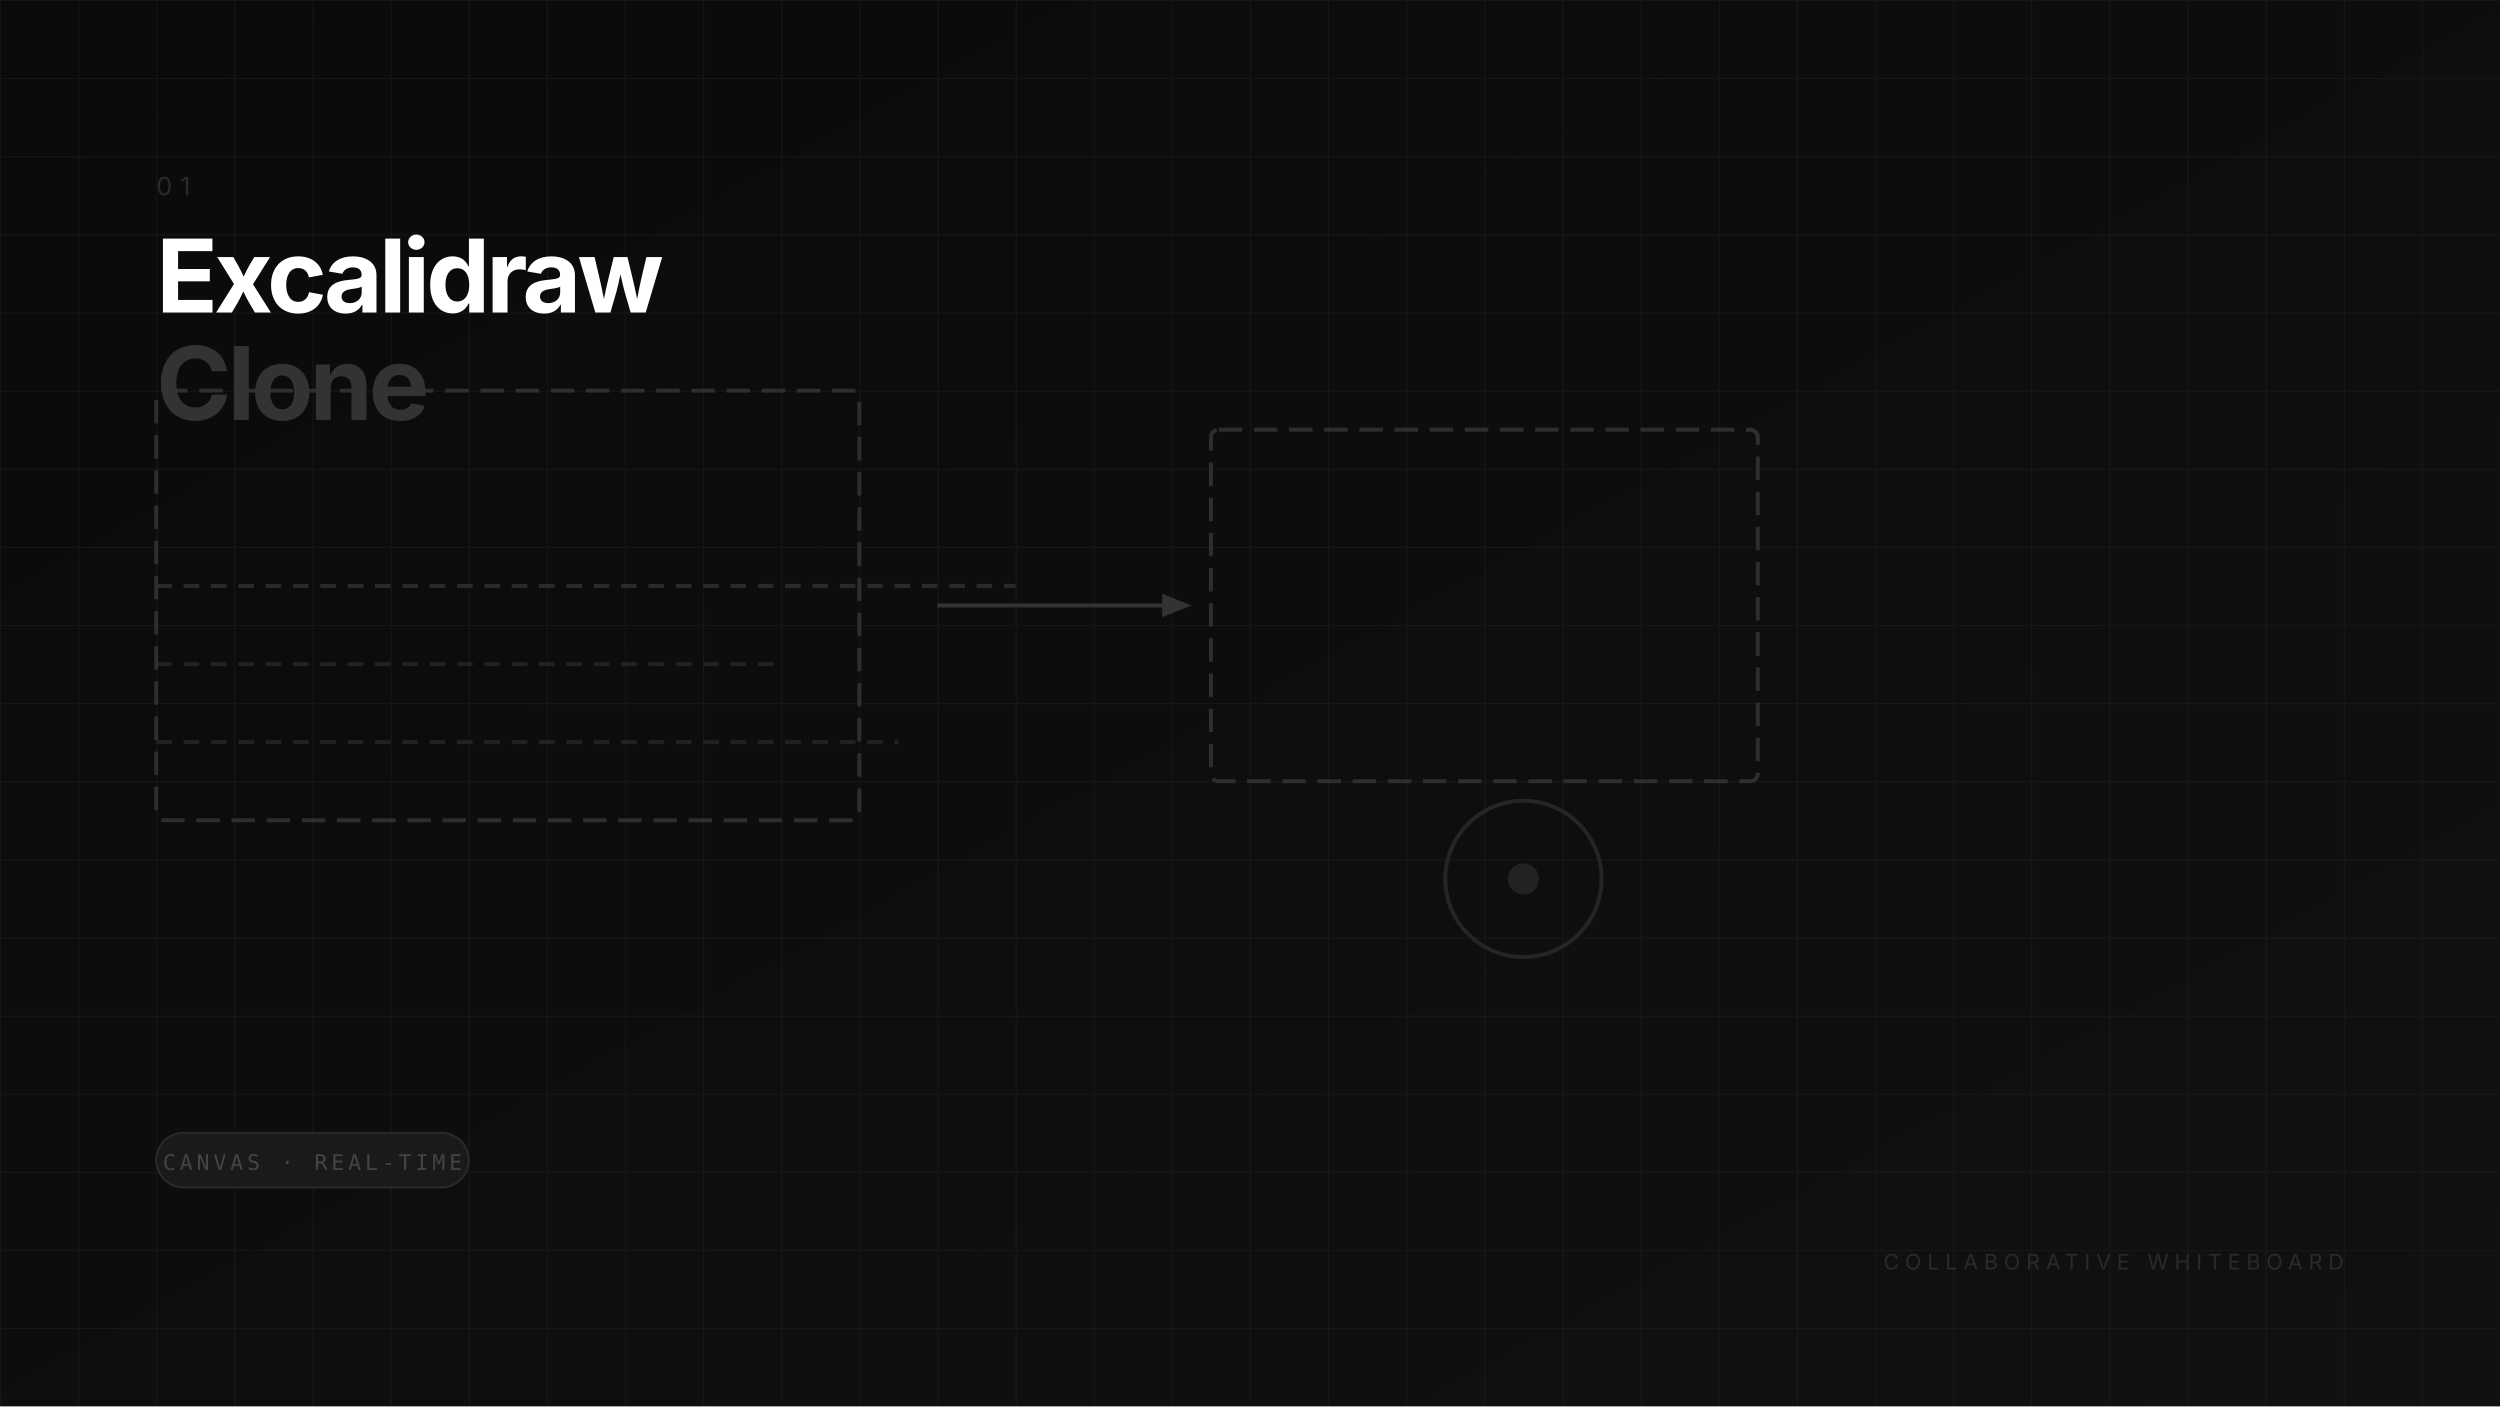
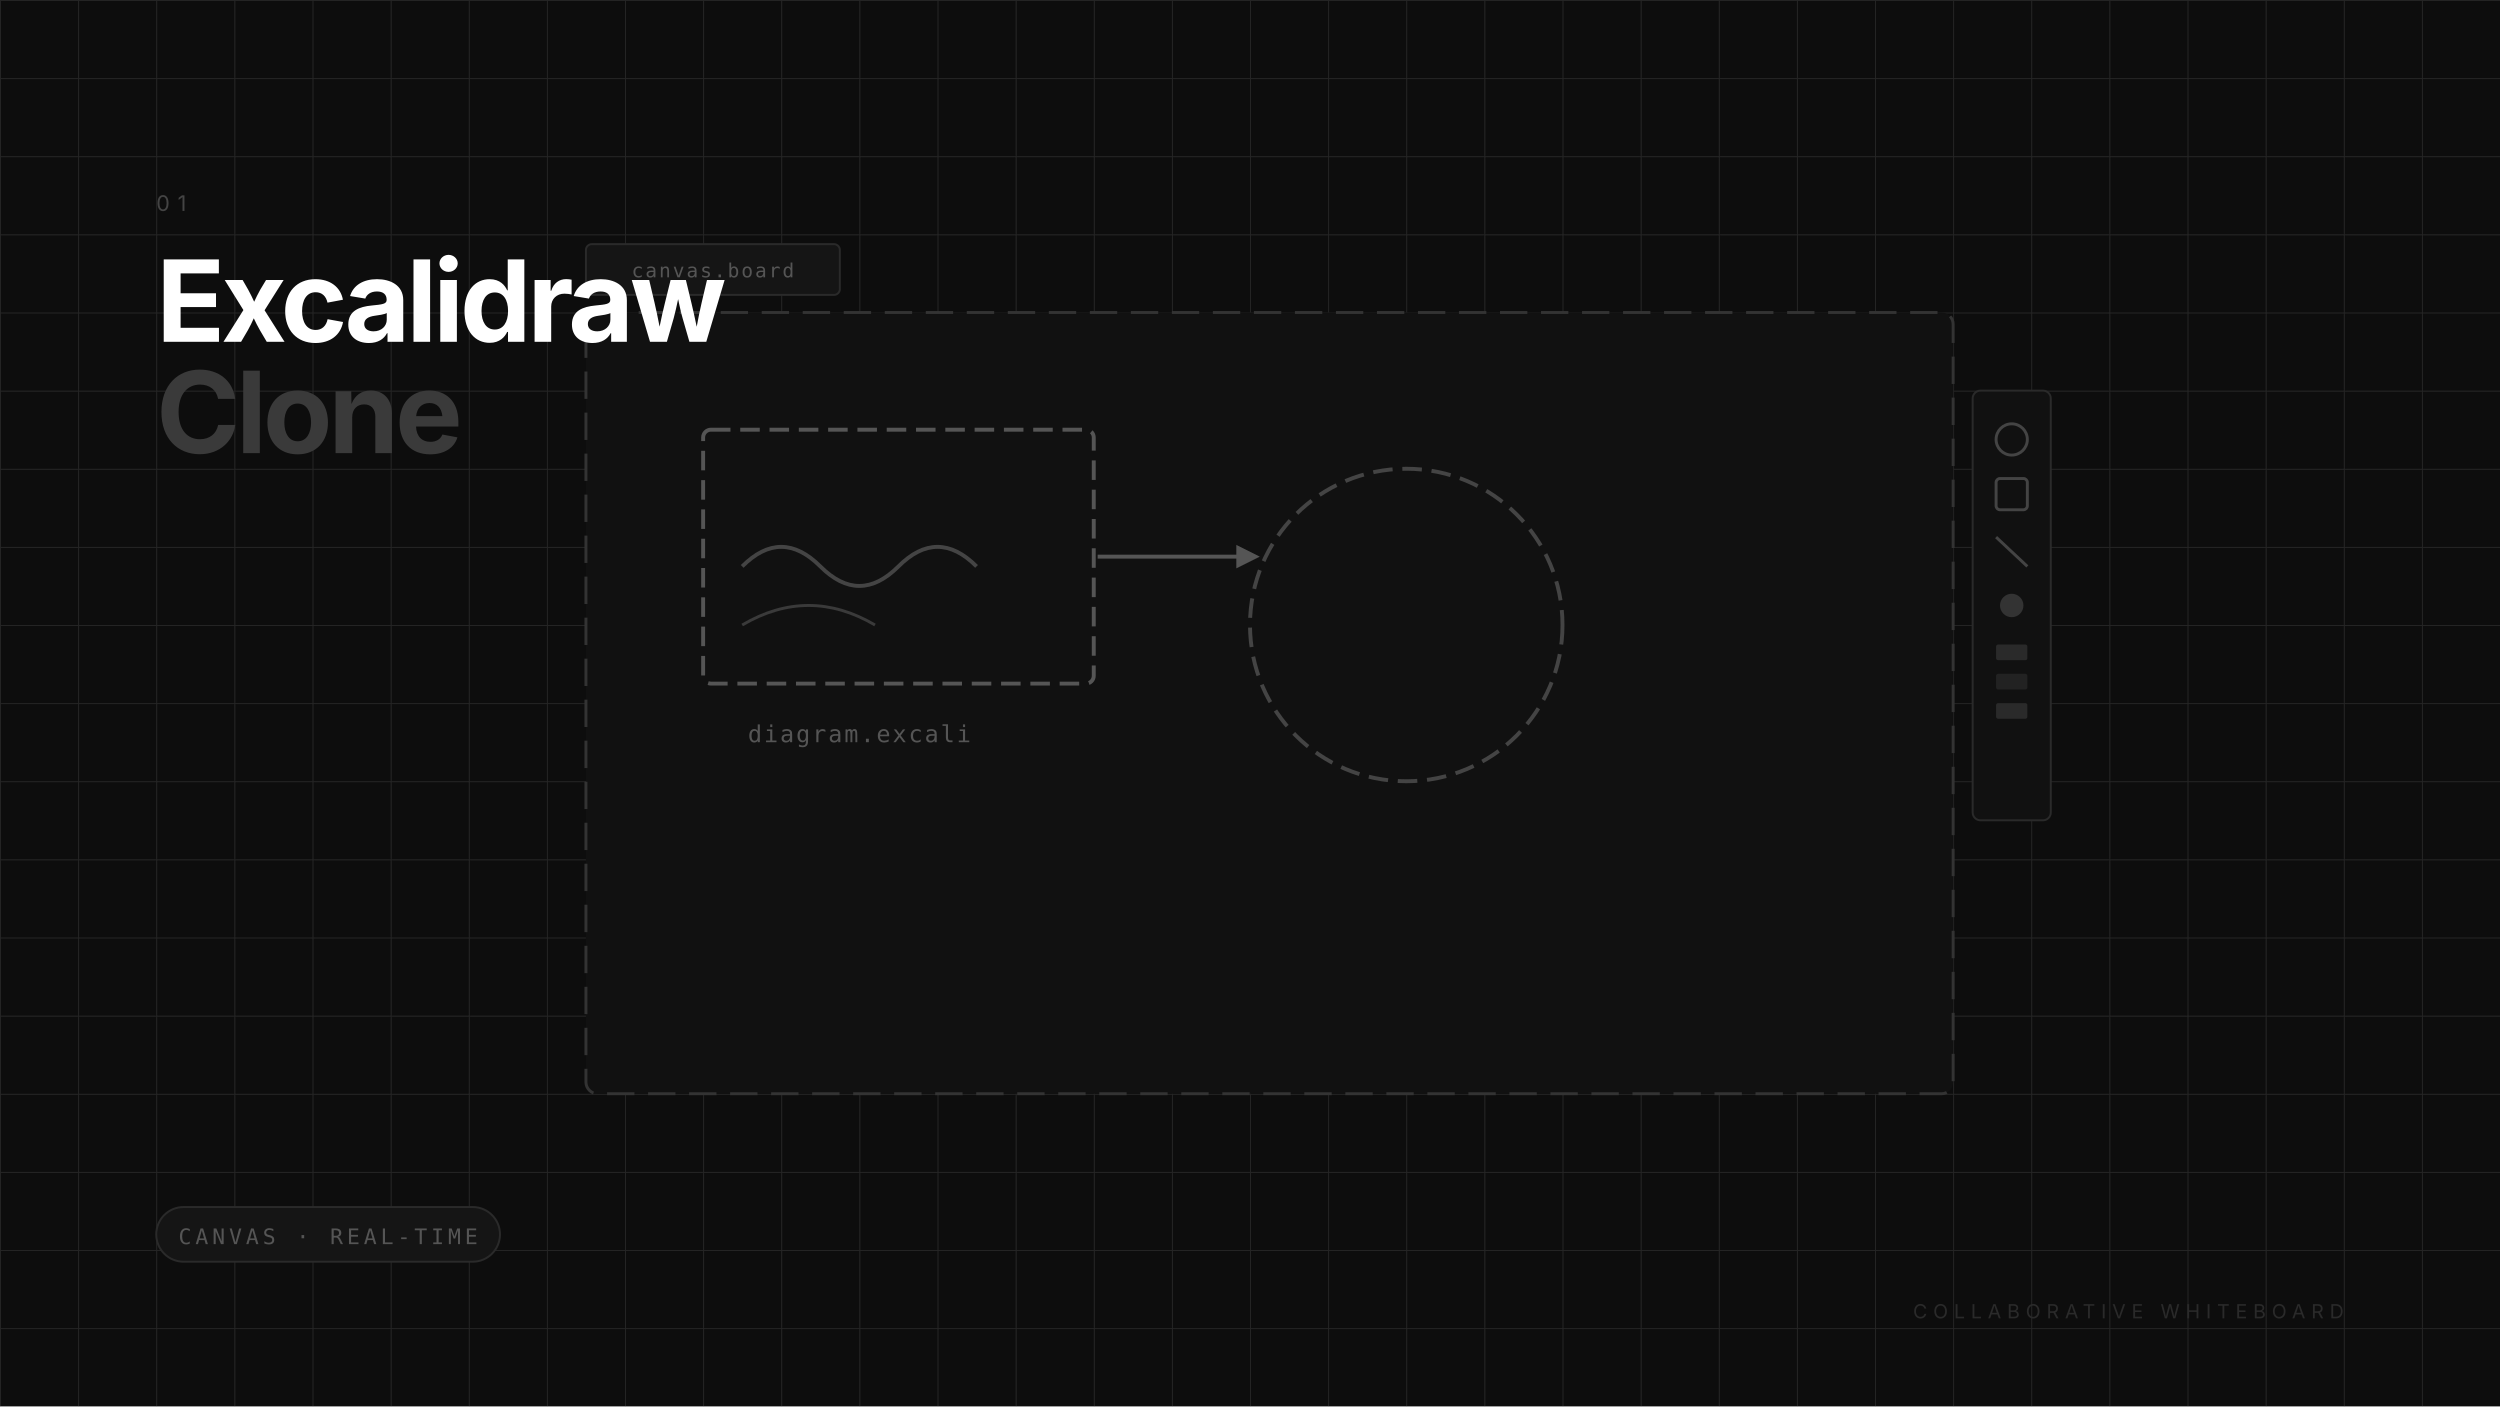
<svg xmlns="http://www.w3.org/2000/svg" viewBox="0 0 1280 720" width="1280" height="720">
  <defs>
    <pattern id="grid" width="40" height="40" patternUnits="userSpaceOnUse">
-       <path d="M 40 0 L 0 0 0 40" fill="none" stroke="#1e1e1e" stroke-width="1" />
+       <path d="M 40 0 L 0 0 0 40" fill="none" stroke="#2a2a2a" stroke-width="1" />
    </pattern>
-     <linearGradient id="glow" x1="0%" y1="0%" x2="100%" y2="100%">
-       <stop offset="0%" style="stop-color:#0a0a0a;stop-opacity:1" />
-       <stop offset="100%" style="stop-color:#111111;stop-opacity:1" />
-     </linearGradient>
  </defs>
-   <rect width="1280" height="720" fill="url(#glow)" />
-   <rect width="1280" height="720" fill="url(#grid)" opacity="0.6" />
-   <line x1="80" y1="300" x2="520" y2="300" stroke="#2a2a2a" stroke-width="2" stroke-dasharray="8,6" />
-   <line x1="80" y1="340" x2="400" y2="340" stroke="#222" stroke-width="2" stroke-dasharray="8,6" />
-   <line x1="80" y1="380" x2="460" y2="380" stroke="#222" stroke-width="2" stroke-dasharray="8,6" />
-   <rect x="80" y="200" width="360" height="220" rx="4" fill="none" stroke="#2e2e2e" stroke-width="2" stroke-dasharray="12,6" />
-   <line x1="480" y1="310" x2="600" y2="310" stroke="#333" stroke-width="2" />
-   <polygon points="595,304 610,310 595,316" fill="#333" />
-   <rect x="620" y="220" width="280" height="180" rx="4" fill="none" stroke="#2e2e2e" stroke-width="2" stroke-dasharray="12,6" />
-   <circle cx="780" cy="450" r="40" fill="none" stroke="#252525" stroke-width="2" />
-   <circle cx="780" cy="450" r="8" fill="#222" />
-   <rect x="80" y="580" width="160" height="28" rx="14" fill="#1a1a1a" stroke="#2a2a2a" stroke-width="1" />
-   <text x="160" y="599" font-family="'SF Mono', 'Fira Code', monospace" font-size="11" fill="#444" text-anchor="middle" letter-spacing="2">CANVAS · REAL-TIME</text>
-   <text x="80" y="100" font-family="'Inter', 'Helvetica Neue', sans-serif" font-size="13" fill="#2a2a2a" letter-spacing="4">01</text>
-   <text x="80" y="160" font-family="'Inter', 'Helvetica Neue', sans-serif" font-size="52" font-weight="700" fill="#ffffff" letter-spacing="-2">Excalidraw</text>
-   <text x="80" y="215" font-family="'Inter', 'Helvetica Neue', sans-serif" font-size="52" font-weight="700" fill="#333333" letter-spacing="-2">Clone</text>
-   <text x="1200" y="650" font-family="'Inter', sans-serif" font-size="11" fill="#2a2a2a" text-anchor="end" letter-spacing="3">COLLABORATIVE WHITEBOARD</text>
+   <rect width="1280" height="720" fill="#0d0d0d" />
+   <rect width="1280" height="720" fill="url(#grid)" opacity="0.8" />
+   <rect x="300" y="160" width="700" height="400" rx="6" fill="#111" stroke="#333" stroke-width="1.5" stroke-dasharray="14,7" />
+   <rect x="360" y="220" width="200" height="130" rx="4" fill="none" stroke="#555" stroke-width="2" stroke-dasharray="10,5" />
+   <circle cx="720" cy="320" r="80" fill="none" stroke="#444" stroke-width="2" stroke-dasharray="10,5" />
+   <line x1="562" y1="285" x2="638" y2="285" stroke="#555" stroke-width="2" />
+   <polygon points="633,279 645,285 633,291" fill="#555" />
+   <path d="M 380 290 Q 400 270 420 290 Q 440 310 460 290 Q 480 270 500 290" fill="none" stroke="#444" stroke-width="2" />
+   <path d="M 380 320 Q 414 300 448 320" fill="none" stroke="#3a3a3a" stroke-width="1.5" />
+   <text x="440" y="380" font-family="'SF Mono', monospace" font-size="12" fill="#555" text-anchor="middle" letter-spacing="1">diagram.excali</text>
+   <rect x="300" y="125" width="130" height="26" rx="3" fill="#151515" stroke="#2a2a2a" stroke-width="1" />
+   <text x="365" y="142" font-family="'SF Mono', monospace" font-size="10" fill="#555" text-anchor="middle" letter-spacing="1">canvas.board</text>
+   <rect x="1010" y="200" width="40" height="220" rx="4" fill="#111" stroke="#2a2a2a" stroke-width="1" />
+   <circle cx="1030" cy="225" r="8" fill="none" stroke="#444" stroke-width="1.5" />
+   <rect x="1022" y="245" width="16" height="16" rx="2" fill="none" stroke="#444" stroke-width="1.5" />
+   <line x1="1022" y1="275" x2="1038" y2="290" stroke="#444" stroke-width="1.5" />
+   <circle cx="1030" cy="310" r="6" fill="#333" />
+   <rect x="1022" y="330" width="16" height="8" rx="1" fill="#2a2a2a" />
+   <rect x="1022" y="345" width="16" height="8" rx="1" fill="#222" />
+   <rect x="1022" y="360" width="16" height="8" rx="1" fill="#2a2a2a" />
+   <text x="80" y="108" font-family="'Inter', sans-serif" font-size="11" fill="#444" letter-spacing="4">01</text>
+   <text x="80" y="175" font-family="'Inter', sans-serif" font-size="58" font-weight="700" fill="#ffffff" letter-spacing="-2">Excalidraw</text>
+   <text x="80" y="232" font-family="'Inter', sans-serif" font-size="58" font-weight="700" fill="#3a3a3a" letter-spacing="-2">Clone</text>
+   <rect x="80" y="618" width="176" height="28" rx="14" fill="#151515" stroke="#2a2a2a" stroke-width="1" />
+   <text x="168" y="637" font-family="'SF Mono', monospace" font-size="11" fill="#555" text-anchor="middle" letter-spacing="2">CANVAS · REAL-TIME</text>
+   <text x="1200" y="675" font-family="'Inter', sans-serif" font-size="10" fill="#2a2a2a" text-anchor="end" letter-spacing="3">COLLABORATIVE WHITEBOARD</text>
</svg>
